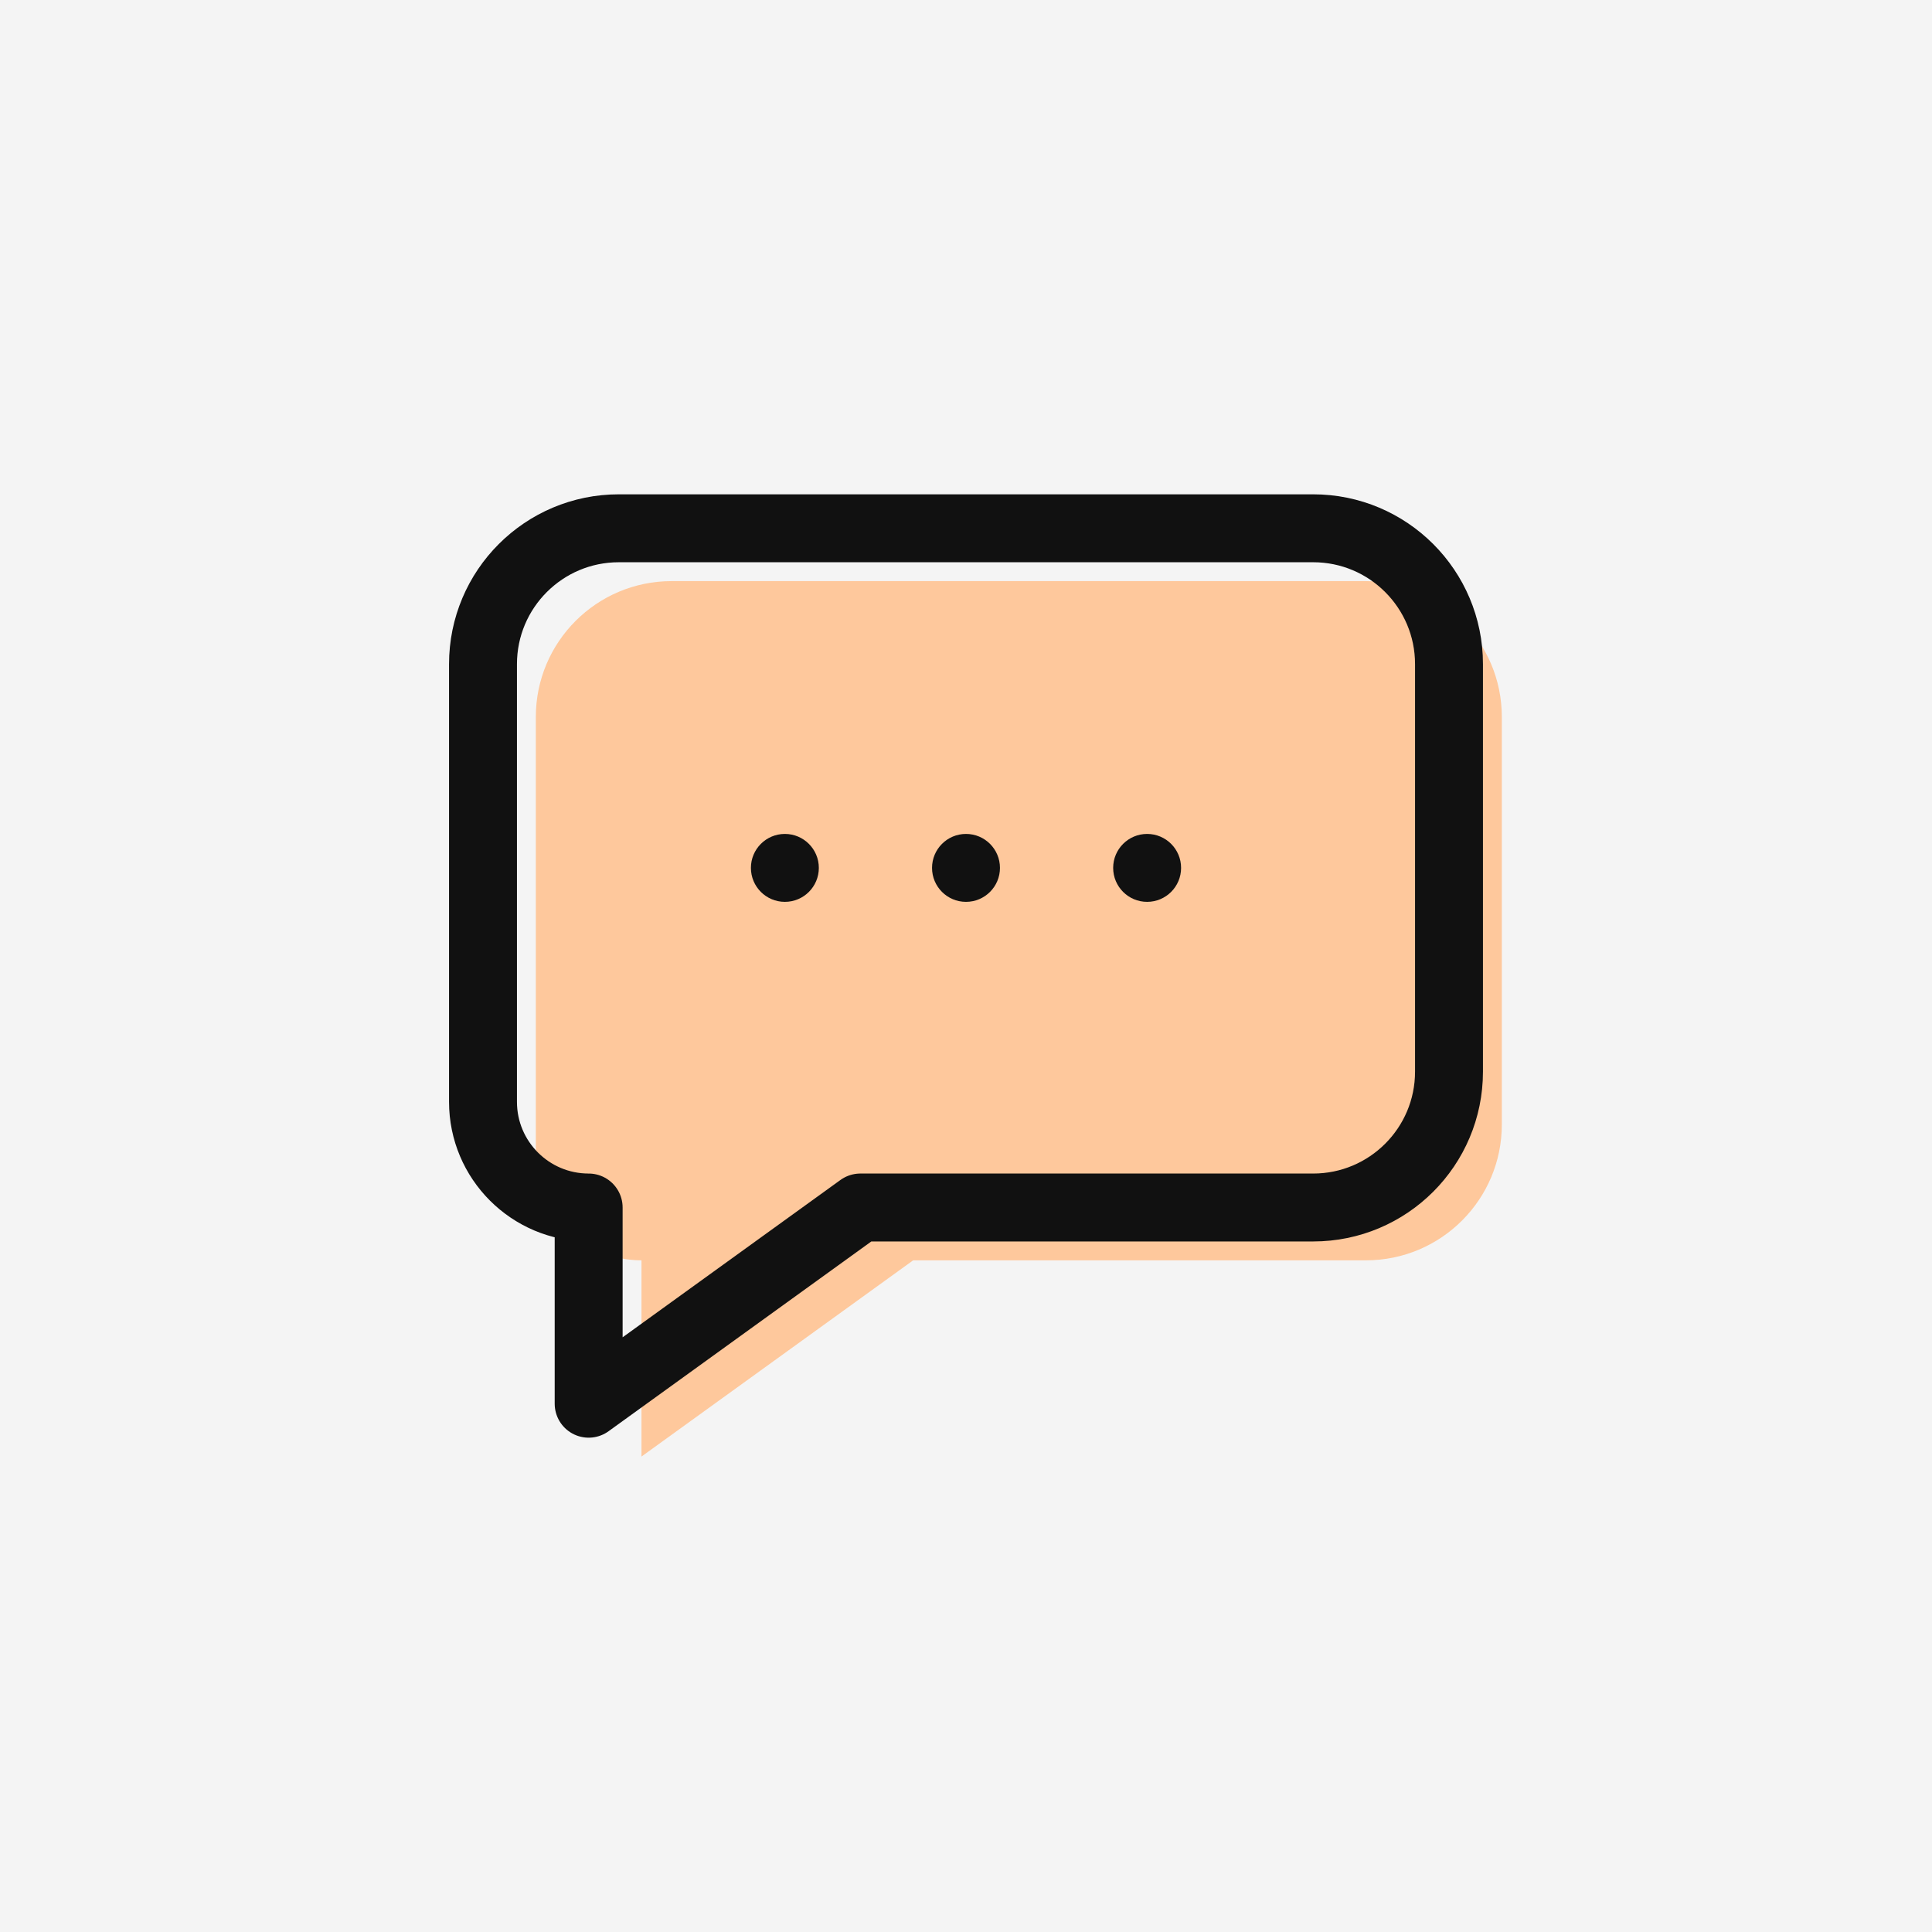
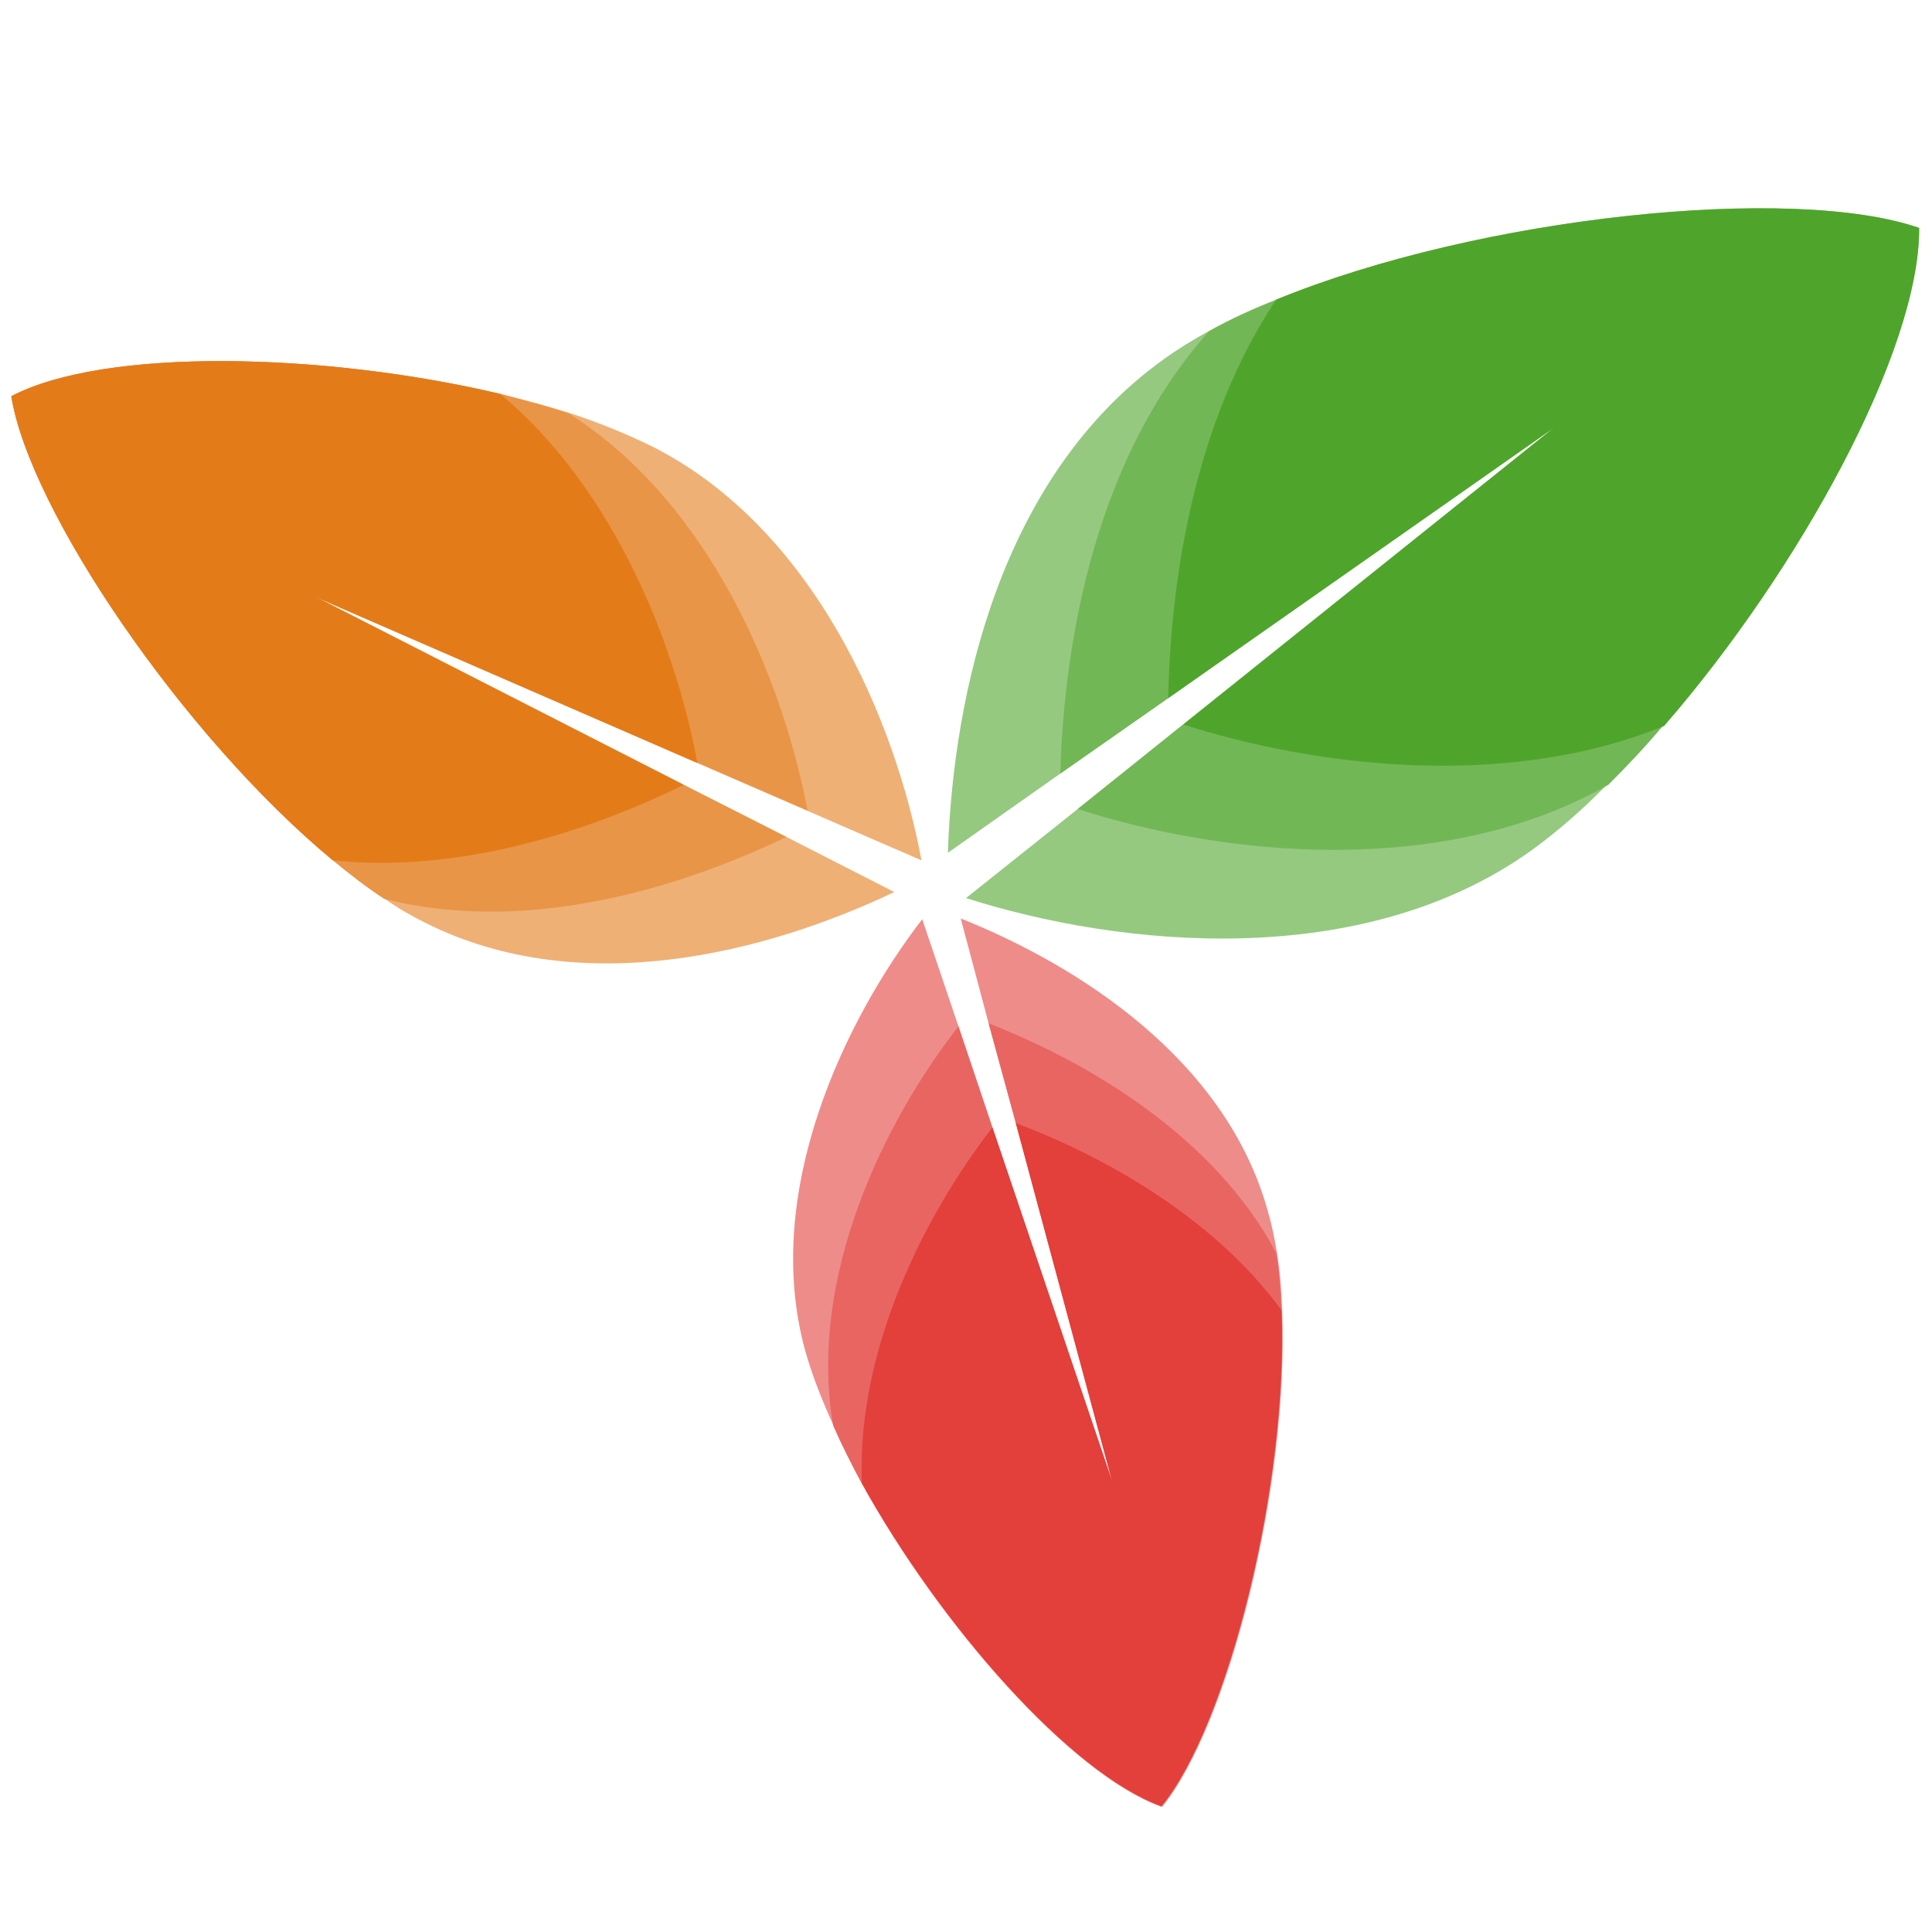
- <svg xmlns="http://www.w3.org/2000/svg" viewBox="0 0 512 512">
-   <rect width="512" height="512" fill="#F4F4F4" />
-   <defs>
-     <path id="bubble" d="M164 140h184a36 36 0 0 1 36 36v108a36 36 0 0 1-36 36H228l-72 52v-52a28 28 0 0 1-28-28V176a36 36 0 0 1 36-36Z" />
-   </defs>
-   <use href="#bubble" fill="#FEC89C" transform="translate(14 14)" />
-   <use href="#bubble" fill="none" stroke="#111111" stroke-width="18" stroke-linecap="round" stroke-linejoin="round" />
-   <g fill="#111111">
-     <circle cx="208" cy="230" r="9" />
-     <circle cx="256" cy="230" r="9" />
-     <circle cx="304" cy="230" r="9" />
+ <svg xmlns="http://www.w3.org/2000/svg" enable-background="new 0 0 256 256" version="1.1" viewBox="0 0 256 256" xml:space="preserve">
+   <style type="text/css">
+ 		.st0{fill:#95C980;}
+ 		.st1{fill:#72B755;}
+ 		.st2{fill:#4FA52B;}
+ 		.st3{fill:#EE8C89;}
+ 		.st4{fill:#E96562;}
+ 		.st5{fill:#E33F3B;}
+ 		.st6{fill:#EFB075;}
+ 		.st7{fill:#E99547;}
+ 		.st8{fill:#E47B19;}
+ 	</style>
+   <rect width="256" height="256" fill="#FFFFFF" />
+   <g>
+     <path class="st0" d="m202.9 112.7c-22.5 16.1-54.5 12.8-74.9 6.3l14.8-11.8 14.1-11.3 49.1-39.3-51.2 35.9-14.3 10-14.9 10.5c0.7-21.2 7-49.9 28.6-65.4 1.8-1.3 3.9-2.6 6.1-3.8 2.7-1.5 5.7-2.9 8.8-4.1 27.1-11.1 68.5-15.3 85.2-9.5 0.1 16.2-15.9 45.4-33.9 65.9-2.4 2.8-4.9 5.4-7.4 7.8-3.4 3.5-6.8 6.4-10.1 8.8z" />
+     <path class="st1" d="m213.1 104c-22.2 12.6-51.4 9.3-70.3 3.2l14.1-11.3 49.1-39.3-51.2 35.9-14.3 10c0.5-18.1 4.9-42.1 19.7-58.6 2.7-1.5 5.7-2.9 8.8-4.1 27.1-11.1 68.5-15.3 85.2-9.5 0.1 16.2-15.9 45.4-33.9 65.9-2.3 2.8-4.8 5.4-7.2 7.8z" />
+     <path class="st2" d="m220.5 96.2c-21.1 8.6-46.6 5.3-63.7-0.2l49.2-39.4-51.2 35.9c0.3-15.8 3.5-36.6 14.3-52.8 27.1-11.1 68.5-15.3 85.2-9.5 0.1 16.2-15.9 45.4-33.8 66z" />
+     <path class="st3" d="m106.7 179c-5.8-21 5.2-43.8 15.5-57.2l4.8 14.2 4.5 13.4 15.9 47-12.8-47.6-3.6-13.2-3.7-13.9c15.5 6.2 35.1 18.6 40.7 38.8 0.5 1.7 0.9 3.6 1.2 5.5 0.4 2.4 0.6 5 0.7 7.7 0.9 23.1-7.1 54.9-15.9 65.7-12-4.3-29.3-24-39.7-42.8-1.4-2.6-2.7-5.1-3.8-7.6-1.6-3.5-2.9-6.8-3.8-10z" />
+     <path class="st4" d="m110.4 188.9c-3.4-19.8 6.9-40.5 16.6-52.9l4.5 13.4 15.9 47-12.8-47.6-3.6-13.2c13.3 5.2 29.9 15 38.1 30.4 0.4 2.4 0.6 5 0.7 7.7 0.9 23.1-7.1 54.9-15.9 65.7-12-4.3-29.3-24-39.7-42.8-1.4-2.6-2.7-5.2-3.8-7.7z" />
+     <path class="st5" d="m114.2 196.5c-0.7-18 8.6-35.9 17.3-47.1l15.9 47-12.8-47.6c11.6 4.4 26.1 12.4 35.2 24.8 0.9 23.1-7.1 54.9-15.9 65.7-12-4.3-29.3-24-39.7-42.8z" />
+     <path class="st6" d="m86.3 59.1c21.7 10.9 32.4 36.6 35.8 54.9l-15.2-6.6-14.5-6.3-50.6-22 48.8 24.9 13.6 6.9 14.3 7.3c-16.6 7.9-41.3 14.5-62.1 4.1-1.8-0.9-3.6-1.9-5.4-3.2-2.3-1.5-4.5-3.2-6.8-5.1-19.9-16.4-40.3-46.4-42.7-61.5 12.4-6.5 41.5-5.8 64.8-0.3 3.2 0.8 6.2 1.6 9.1 2.5 4 1.3 7.6 2.8 10.9 4.4z" />
+     <path class="st7" d="m75.4 54.8c18.9 12 28.4 35.6 31.6 52.6l-14.5-6.3-50.6-22 48.7 24.9 13.6 6.9c-14.1 6.8-34.5 13-53.3 8.2-2.3-1.5-4.5-3.2-6.8-5.1-19.8-16.4-40.2-46.4-42.6-61.5 12.4-6.5 41.5-5.8 64.8-0.3 3.1 0.8 6.2 1.6 9.1 2.6z" />
+     <path class="st8" d="m66.3 52.2c15.3 12.8 23.3 33.6 26.1 48.9l-50.6-22 48.8 24.9c-12.2 6-29.6 11.8-46.5 10-19.8-16.4-40.2-46.4-42.6-61.5 12.4-6.5 41.5-5.8 64.8-0.3z" />
  </g>
</svg>
